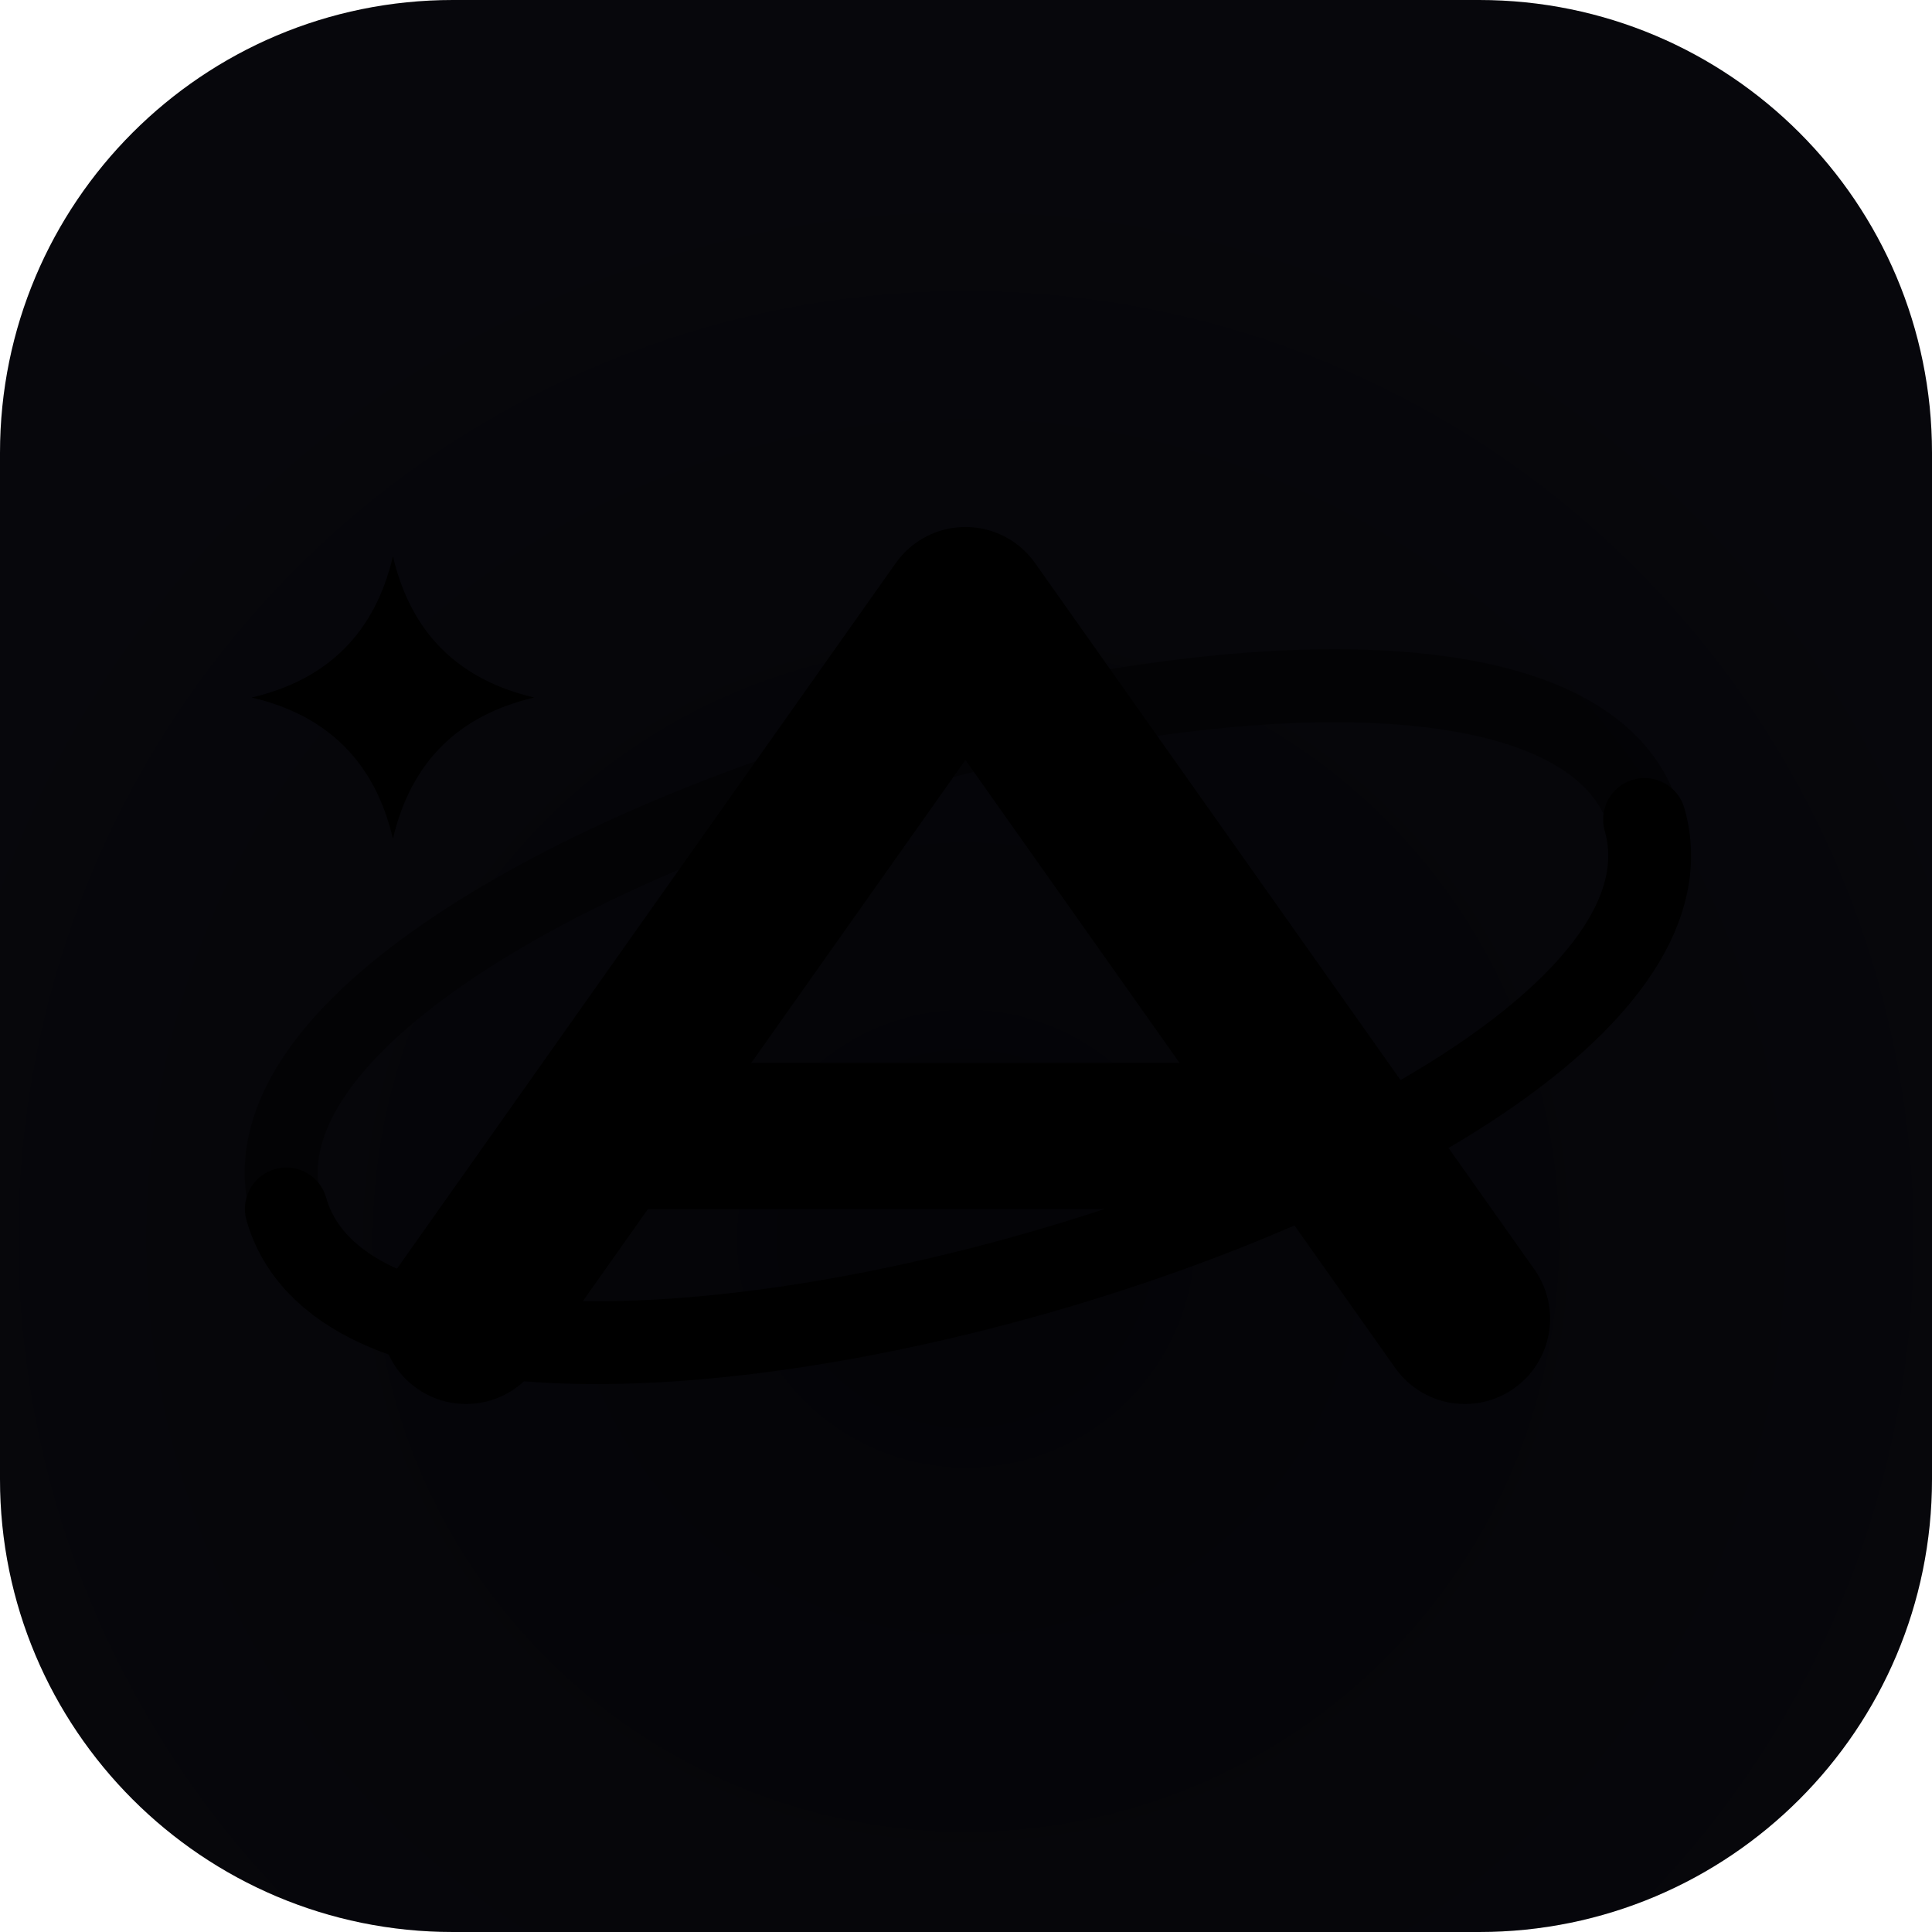
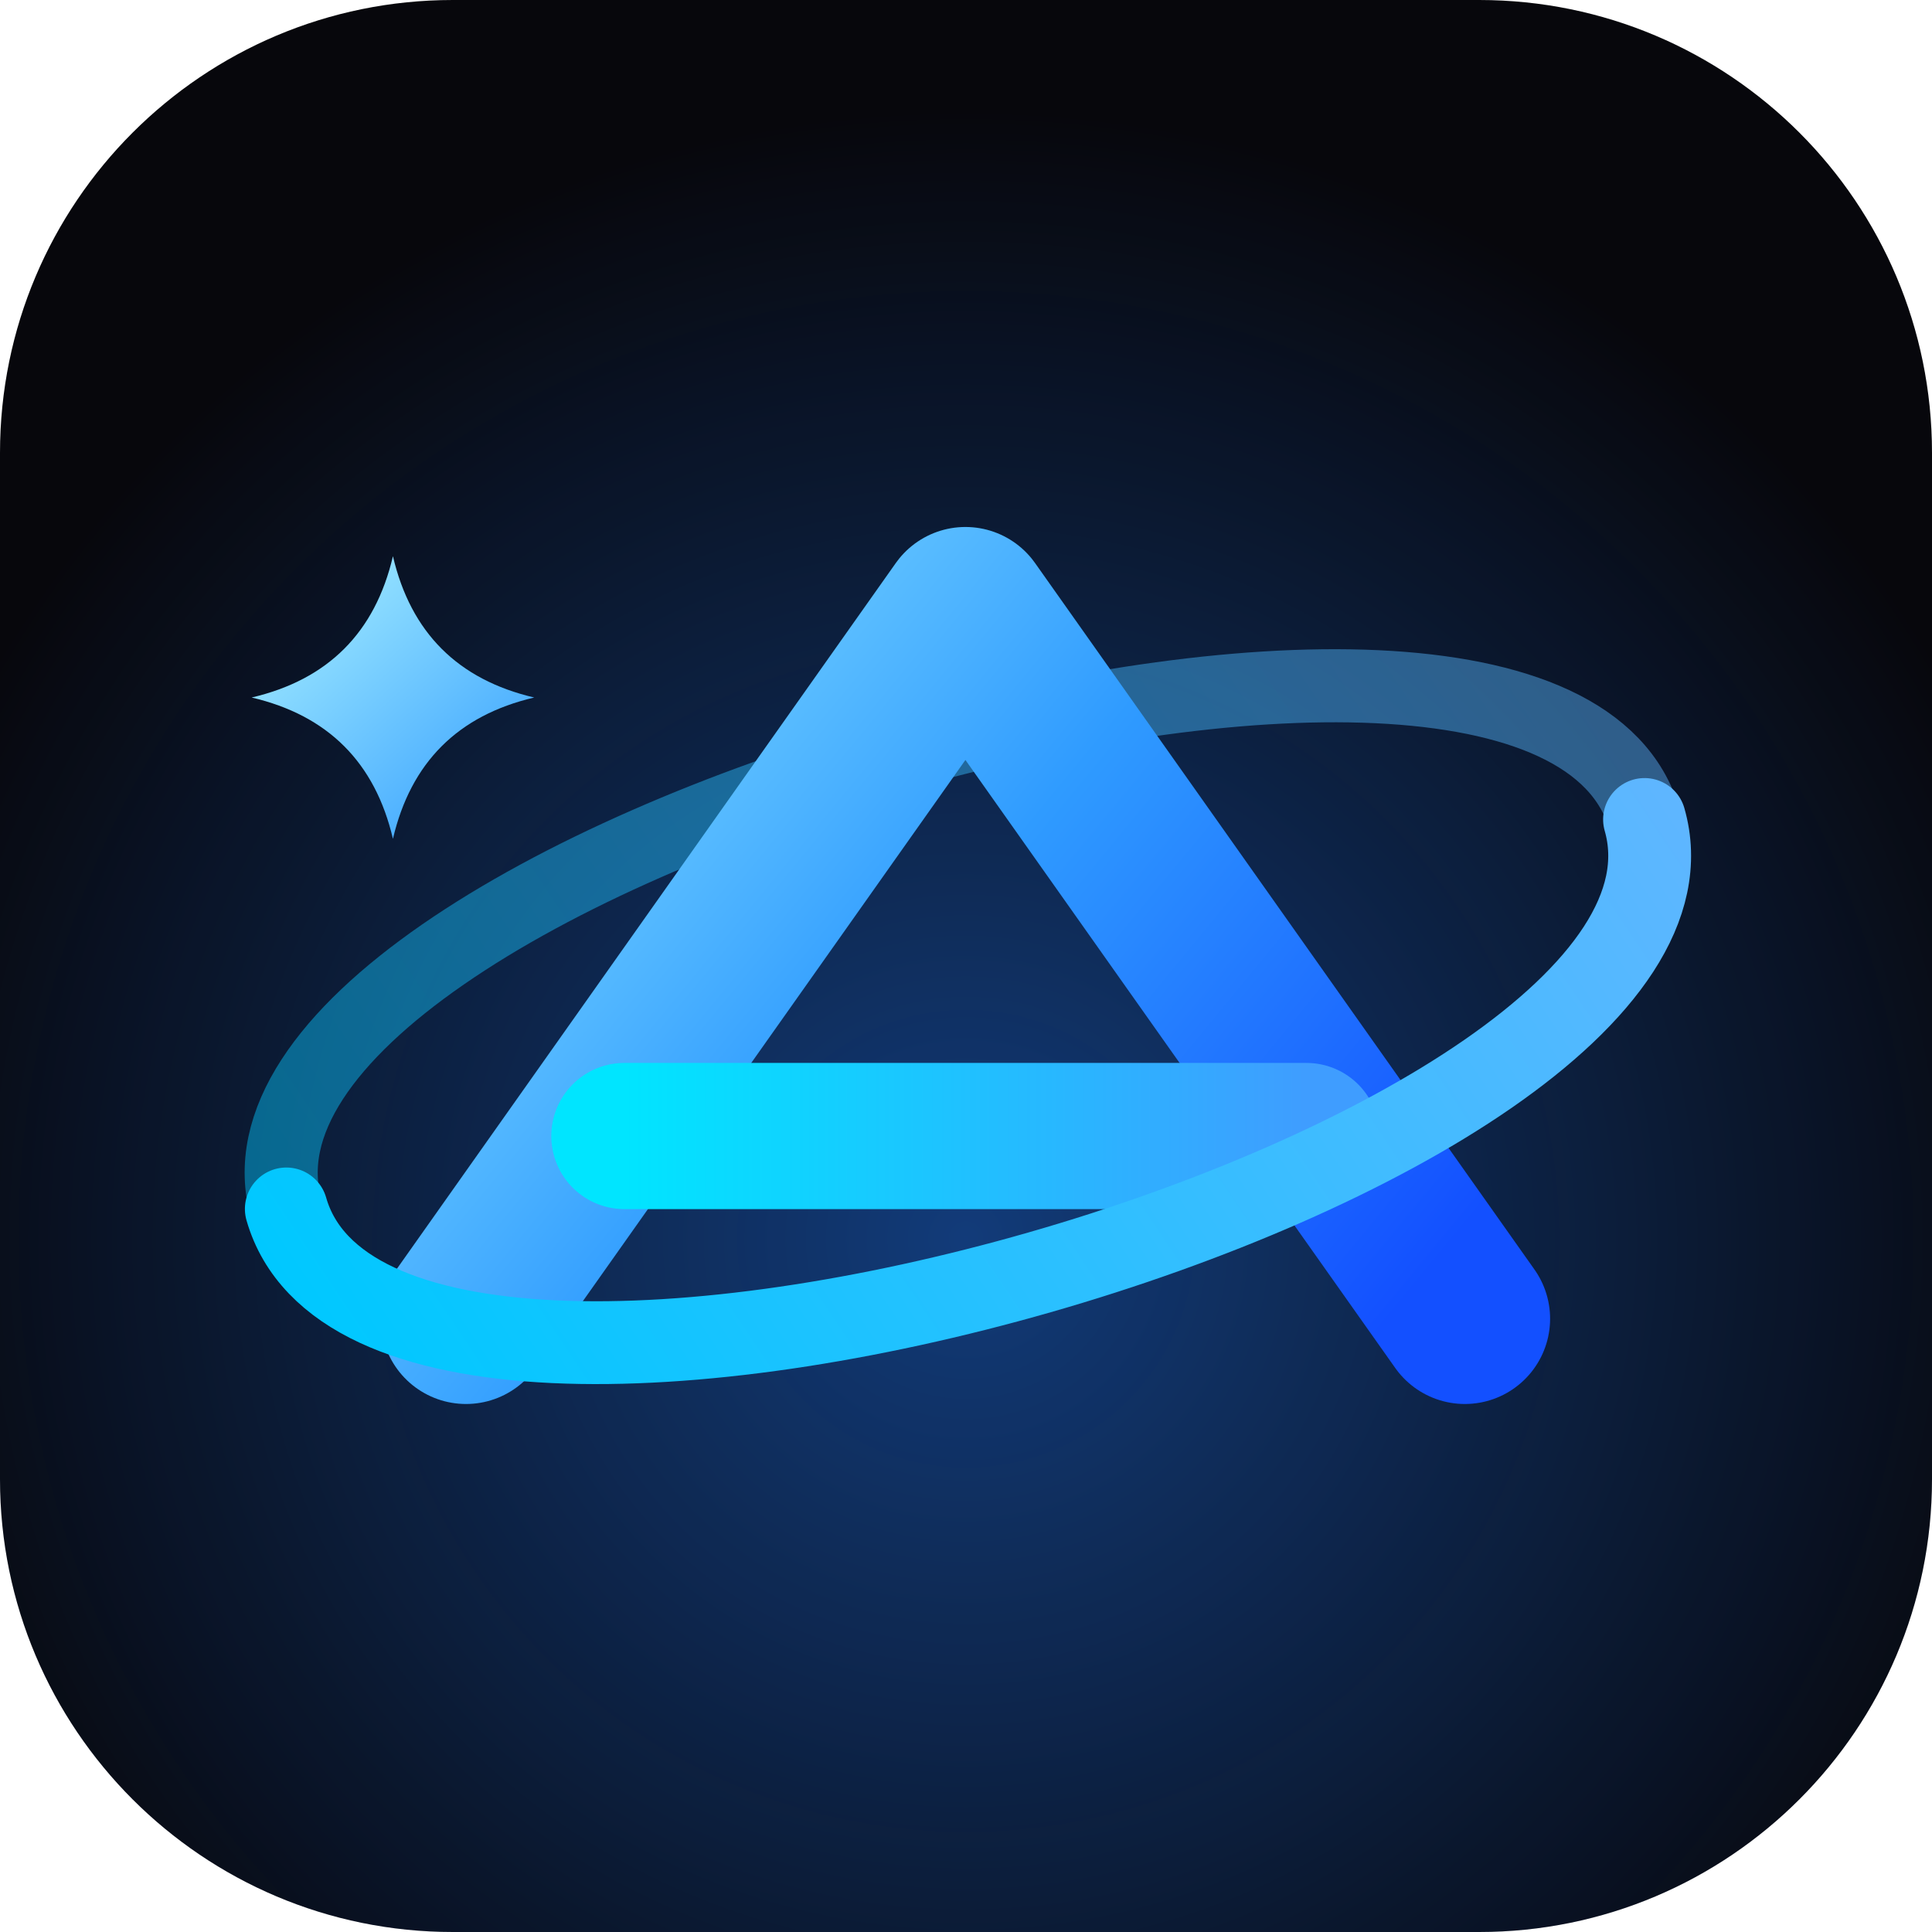
<svg xmlns="http://www.w3.org/2000/svg" viewBox="0 0 64 64">
  <defs>
    <linearGradient id="a" x1="16" y1="6" x2="50" y2="34" gradientUnits="userSpaceOnUse">
-       <stop offset="0" stopColor="#7ad7ff" />
-       <stop offset="0.45" stopColor="#2f9bff" />
-       <stop offset="1" stopColor="#1350ff" />
+       <stop offset="0" stop-color="#7ad7ff" />
+       <stop offset="0.45" stop-color="#2f9bff" />
+       <stop offset="1" stop-color="#1350ff" />
    </linearGradient>
    <linearGradient id="x" x1="19" y1="26" x2="47" y2="26" gradientUnits="userSpaceOnUse">
-       <stop offset="0" stopColor="#00e5ff" />
-       <stop offset="1" stopColor="#3f9dff" />
+       <stop offset="0" stop-color="#00e5ff" />
+       <stop offset="1" stop-color="#3f9dff" />
    </linearGradient>
    <linearGradient id="o" x1="5" y1="30" x2="61" y2="12" gradientUnits="userSpaceOnUse">
-       <stop offset="0" stopColor="#00c8ff" />
-       <stop offset="1" stopColor="#5fb6ff" />
+       <stop offset="0" stop-color="#00c8ff" />
+       <stop offset="1" stop-color="#5fb6ff" />
    </linearGradient>
    <linearGradient id="s" x1="4" y1="2" x2="15" y2="14" gradientUnits="userSpaceOnUse">
-       <stop offset="0" stopColor="#aef4ff" />
-       <stop offset="1" stopColor="#2f9bff" />
+       <stop offset="0" stop-color="#aef4ff" />
+       <stop offset="1" stop-color="#2f9bff" />
    </linearGradient>
    <radialGradient id="g" cx="0.5" cy="0.64" r="0.58">
-       <stop offset="0" stopColor="#1f7bff" stop-opacity="0.45" />
-       <stop offset="1" stopColor="#1f7bff" stop-opacity="0" />
+       <stop offset="0" stop-color="#1f7bff" stop-opacity="0.45" />
+       <stop offset="1" stop-color="#1f7bff" stop-opacity="0" />
    </radialGradient>
  </defs>
  <rect width="64" height="64" rx="15" fill="#07070c" />
  <rect width="64" height="64" rx="15" fill="url(#g)" />
  <g transform="translate(5.35,16.65) scale(0.807)" fill="none" stroke-linecap="round" stroke-linejoin="round">
    <path d="M4,21 C4,6.3 62,6.3 62,21" transform="rotate(-16 33 21)" stroke="url(#o)" stroke-width="3" opacity="0.45" />
    <path d="M12.5,33.5 33,4.5 53.5,33.5" stroke="url(#a)" stroke-width="7" />
    <path d="M19,26 47,26" stroke="url(#x)" stroke-width="6" />
    <path d="M4,21 C4,35.7 62,35.7 62,21" transform="rotate(-16 33 21)" stroke="url(#o)" stroke-width="3.4" />
    <path d="M9.5,2.2 Q10.6,6.9 15.3,8 Q10.6,9.1 9.5,13.8 Q8.4,9.1 3.7,8 Q8.4,6.9 9.5,2.2 Z" fill="url(#s)" stroke="none" />
  </g>
</svg>
